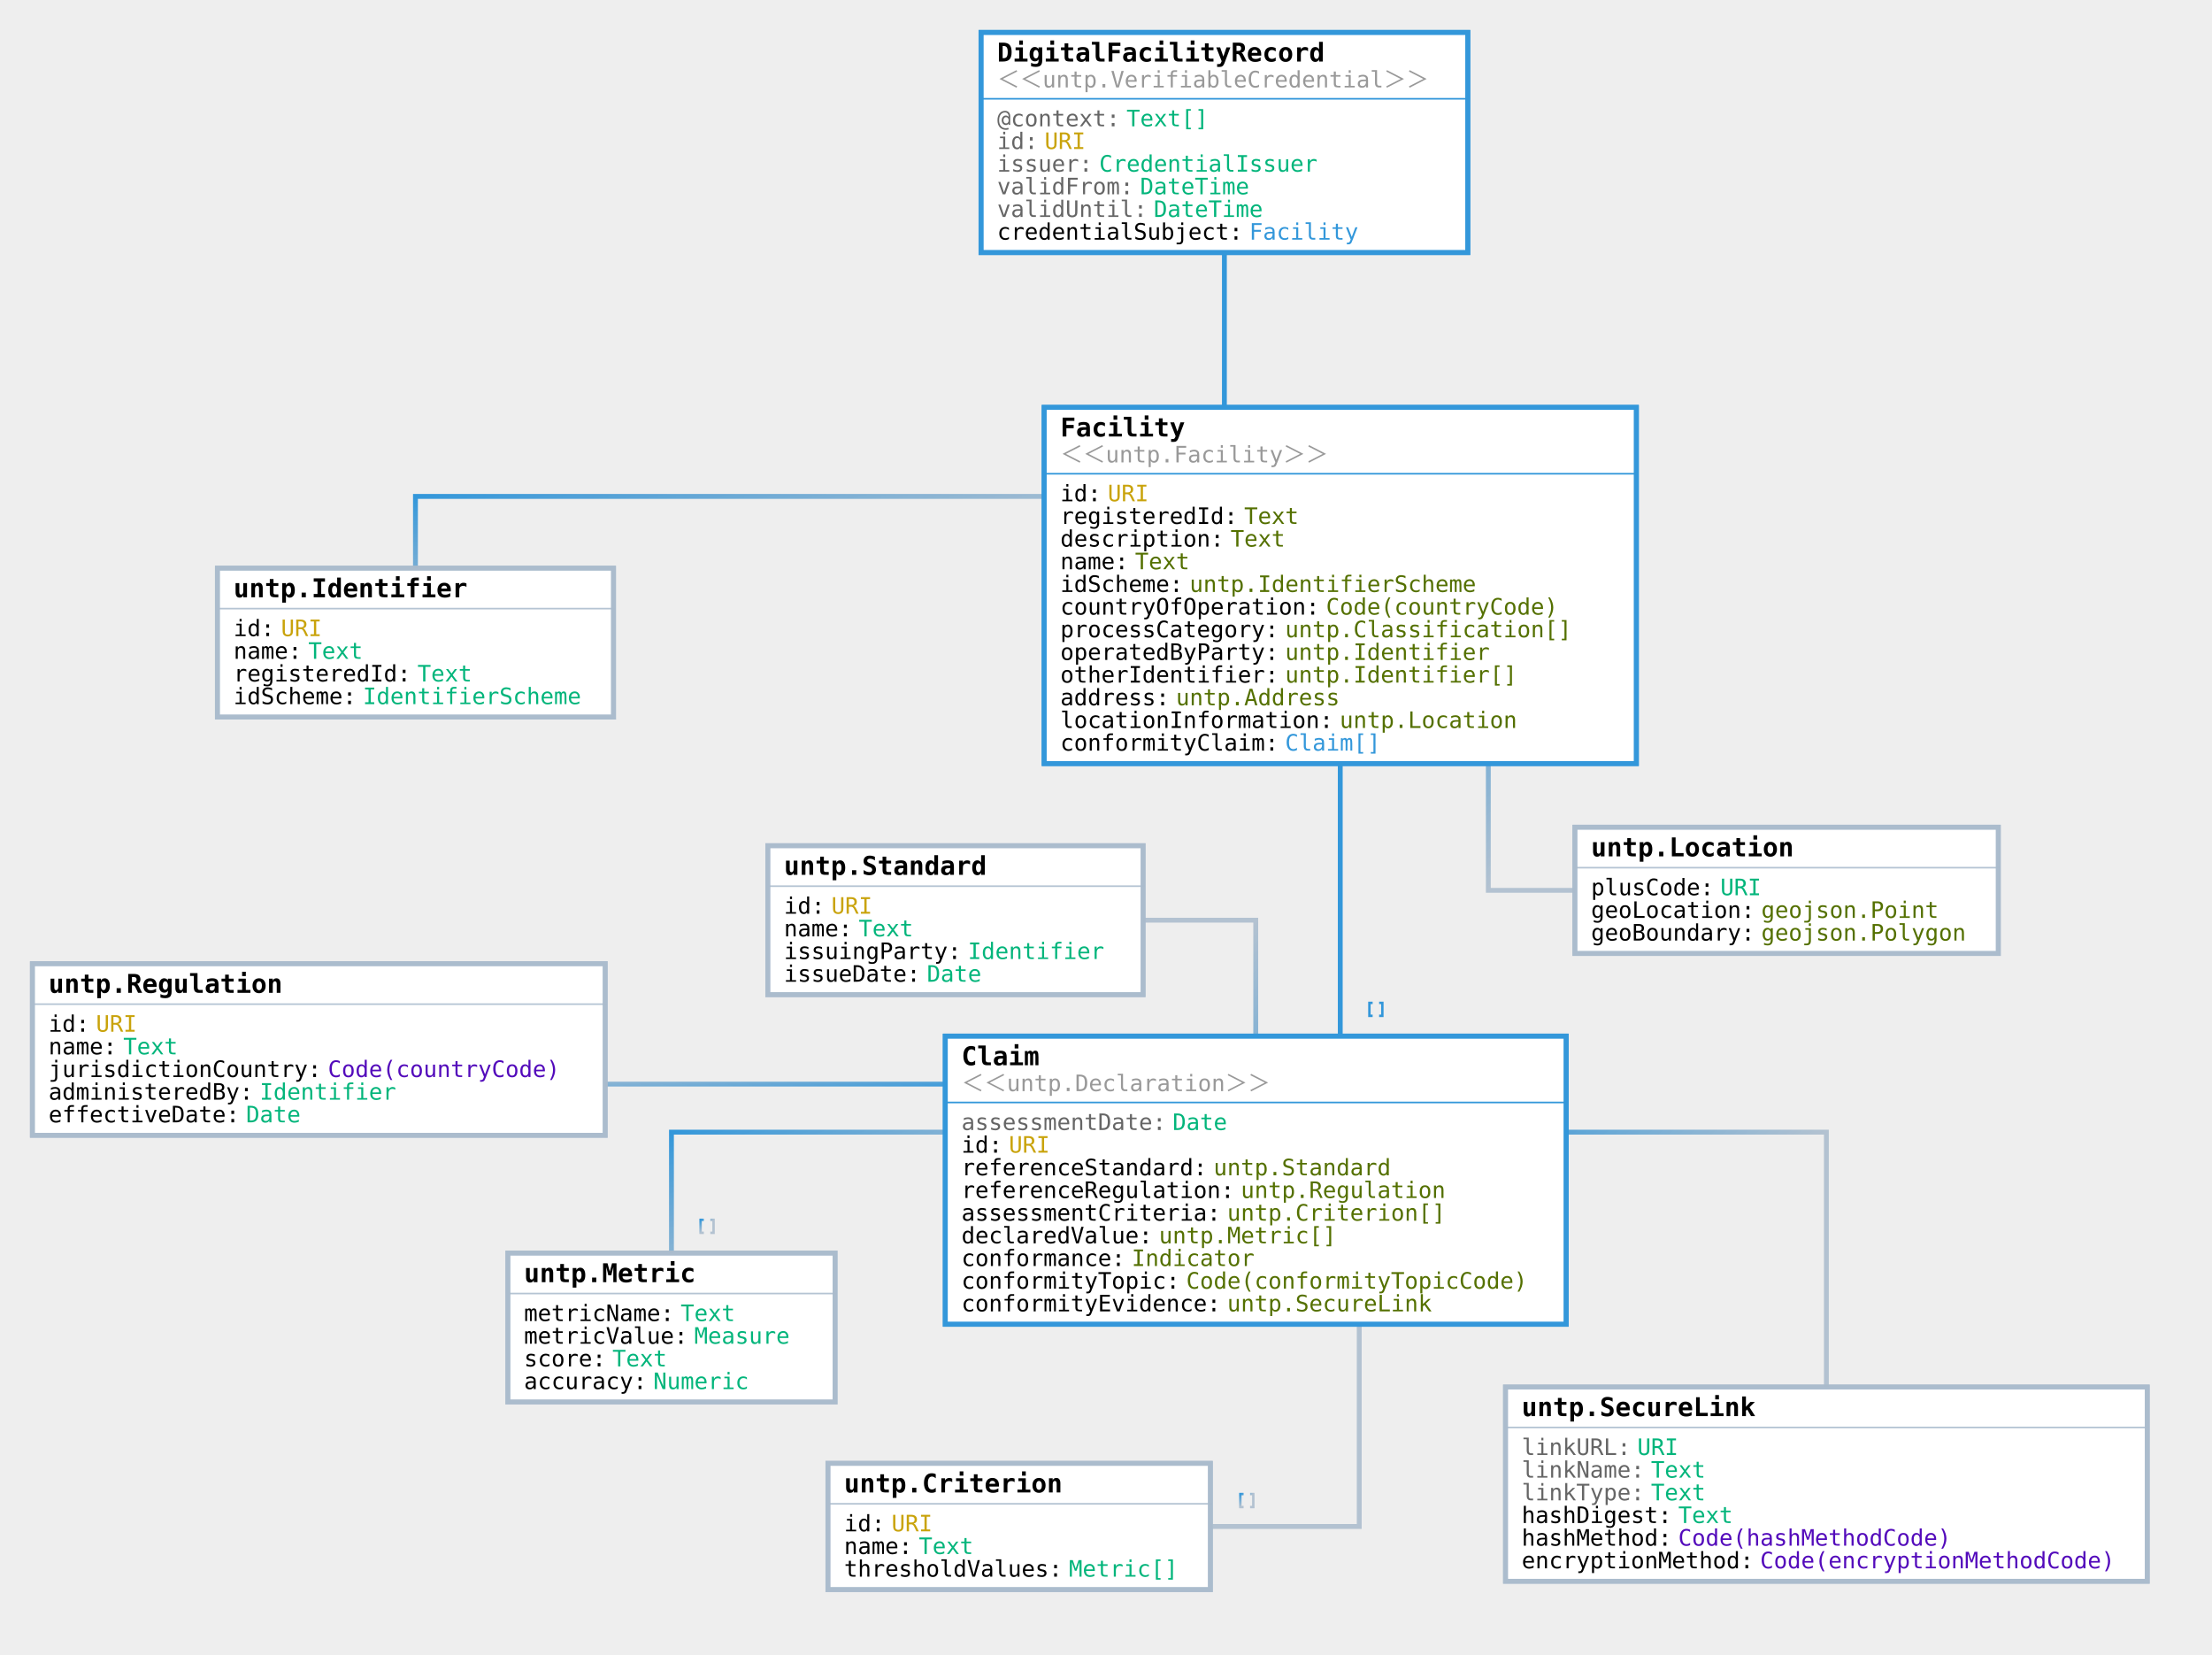
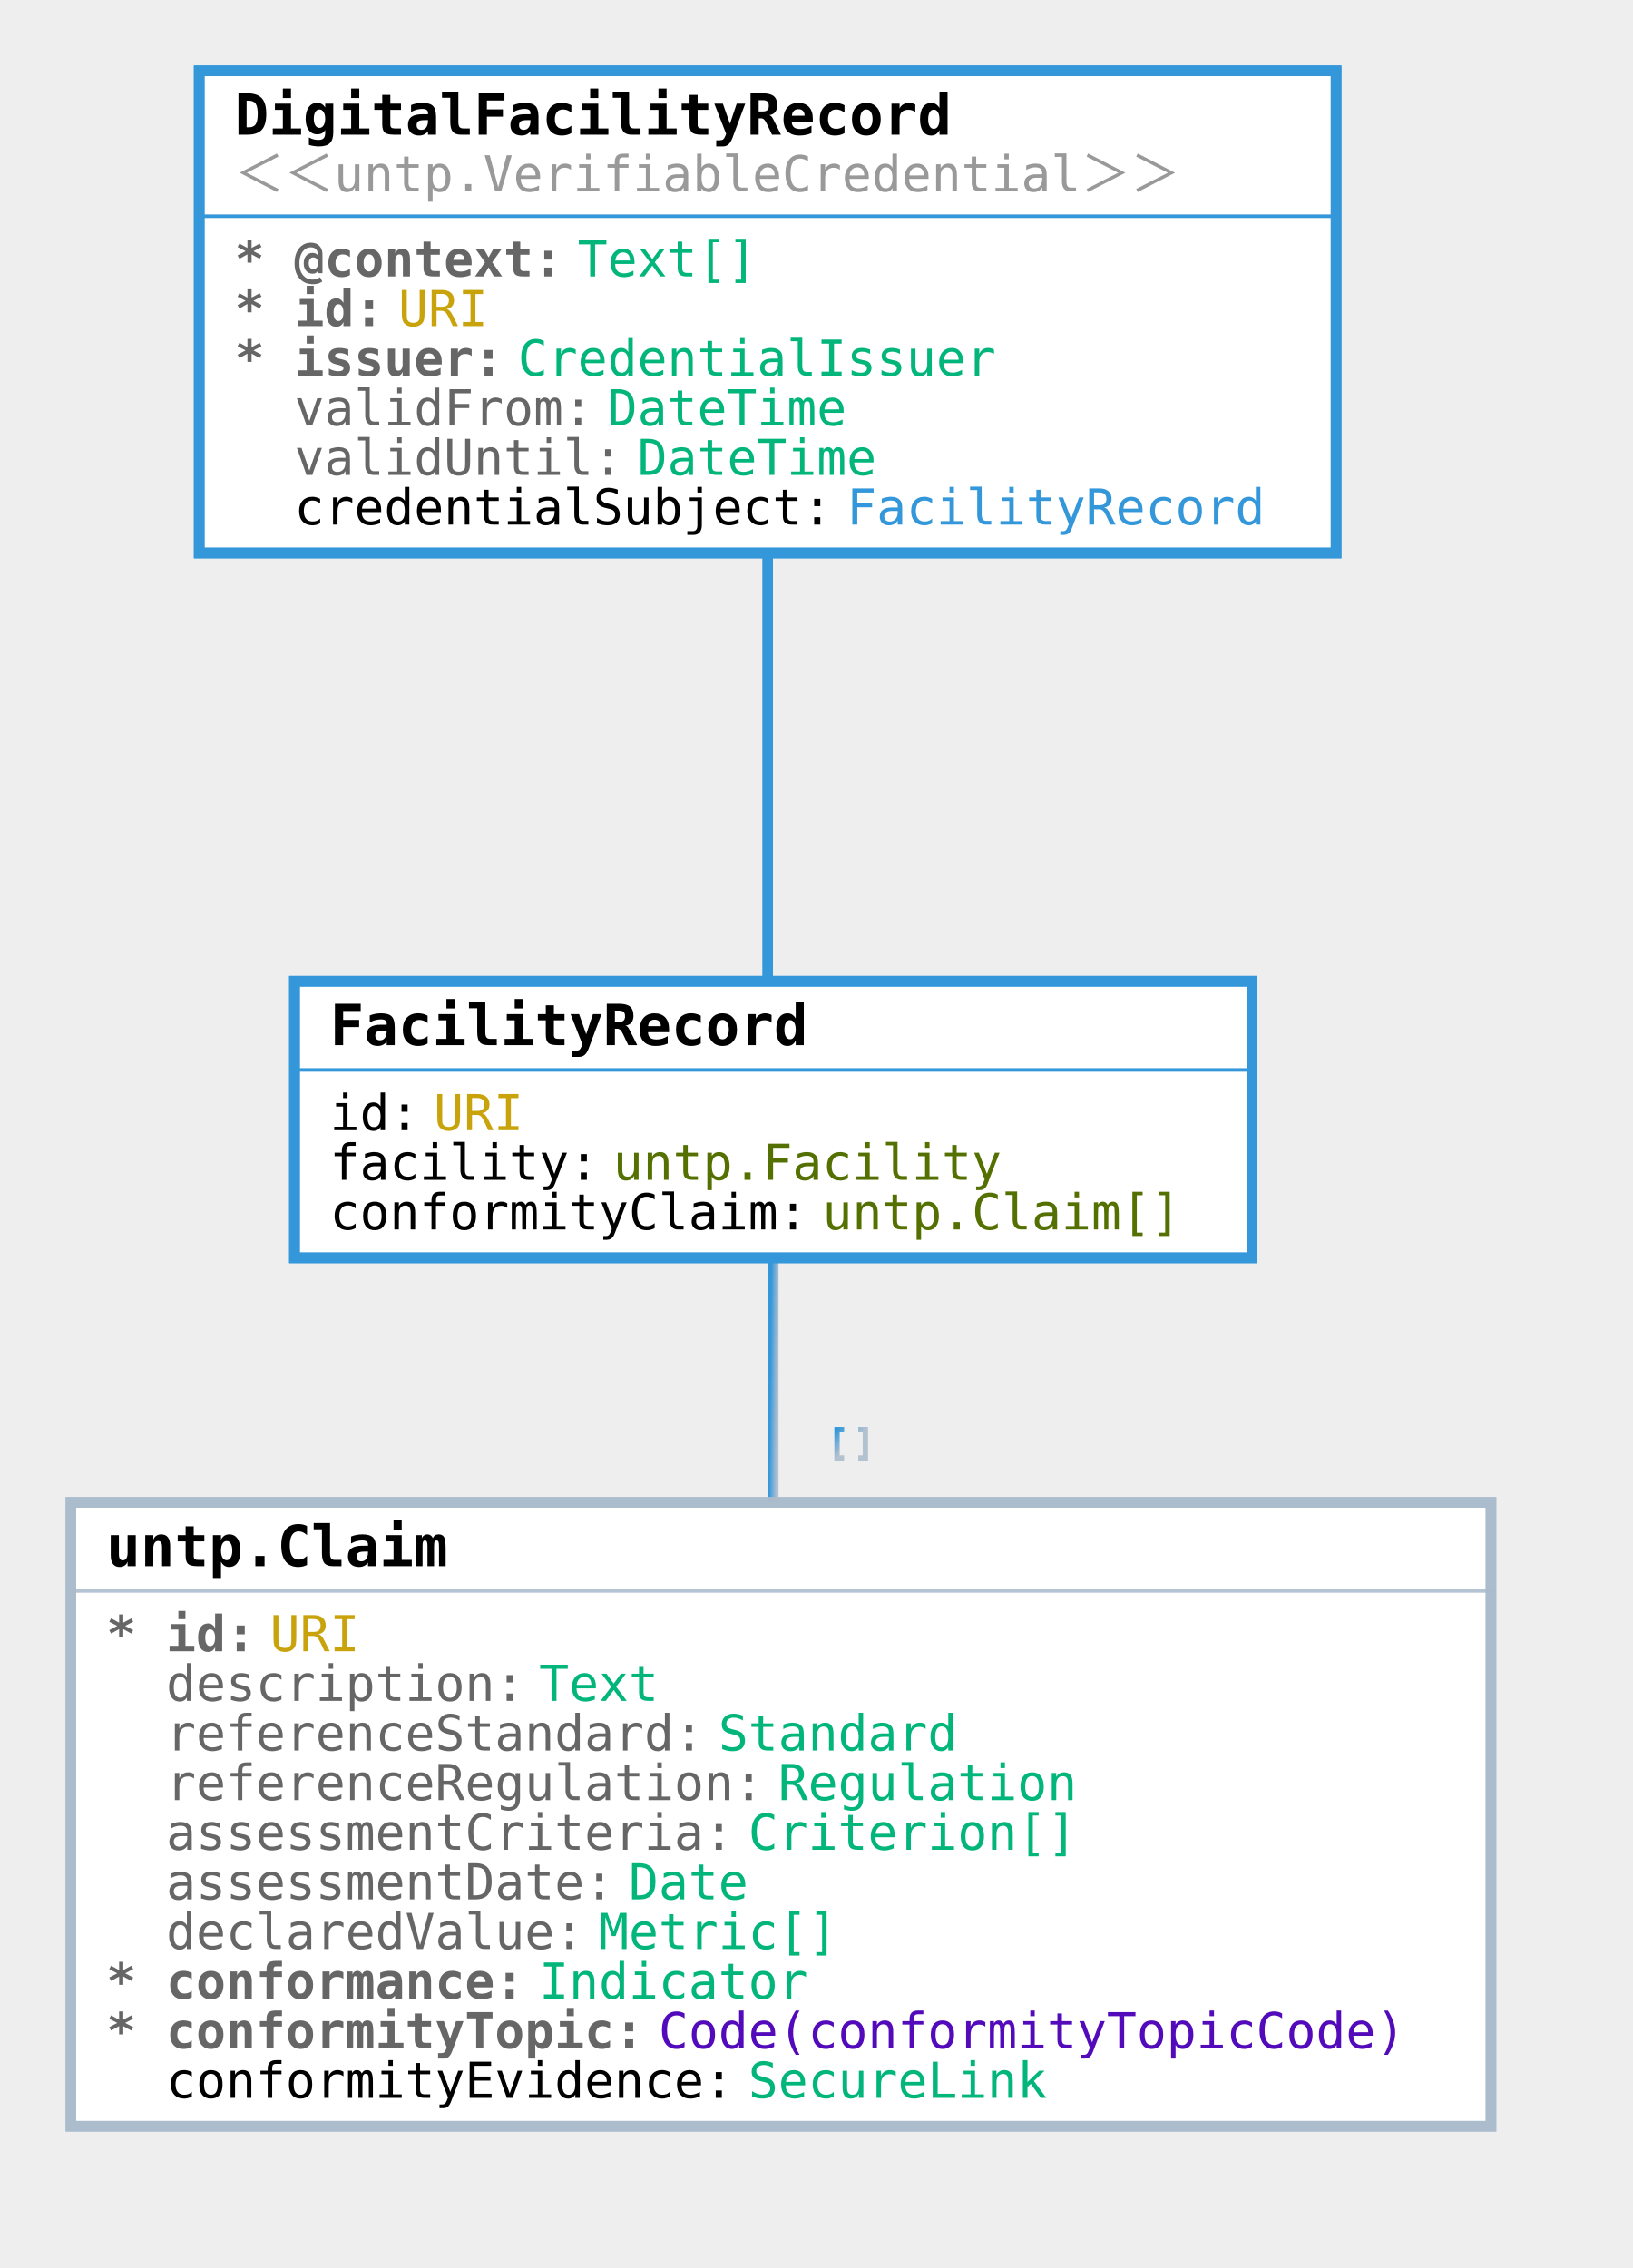
- <svg xmlns="http://www.w3.org/2000/svg" viewBox="-196.931 -88 1366.435 1021.714">
+ <svg xmlns="http://www.w3.org/2000/svg" viewBox="342.857 -88 460.633 639.857">
  <rect width="1000%" height="1000%" x="-500%" y="-500%" fill="#EEEEEE" />
-   <path fill="none" stroke="#EEEEEE" stroke-width="8" d="M539.541 218.581l-.01-.01H59.713v90.286" />
+   <path fill="none" stroke="#EEEEEE" stroke-width="8" d="M561.007 227.867l-.01-.01v196h2.177" />
  <defs>
    <linearGradient id="a" x1="0%" x2="50%" y1="0%" y2="50%">
      <stop offset="0%" stop-color="#3397DA" />
      <stop offset="100%" stop-color="#aabbccdd" />
    </linearGradient>
  </defs>
-   <path fill="none" stroke="url(#a)" stroke-width="3" d="M539.541 218.581l-.01-.01H59.713v90.286" />
-   <path fill="none" stroke="#EEEEEE" stroke-width="8" d="M722.473 273.581l-.01-.01v188.286h184.25" />
+   <path fill="none" stroke="url(#a)" stroke-width="3" d="M561.007 227.867l-.01-.01v196h2.177" />
+   <path fill="none" stroke="url(#a)" stroke-width="1.5" d="M581.007 315.367l-2.01-.01v8h2M585.007 315.367l1.99-.01v8h-2" />
+   <path fill="none" stroke="#EEEEEE" stroke-width="8" d="M559.433.01l-.01-.01v227.857h1.574" />
  <defs>
    <linearGradient id="b" x1="0%" x2="50%" y1="0%" y2="50%">
-       <stop offset="0%" stop-color="#3397DA" />
-       <stop offset="100%" stop-color="#aabbccdd" />
-     </linearGradient>
-   </defs>
-   <path fill="none" stroke="url(#b)" stroke-width="3" d="M722.473 273.581l-.01-.01v188.286h184.25" />
-   <path fill="none" stroke="#EEEEEE" stroke-width="8" d="M578.793 670.534l-.01-.01V480.286H393.285" />
-   <defs>
-     <linearGradient id="c" x1="100%" x2="50%" y1="100%" y2="50%">
-       <stop offset="0%" stop-color="#3397DA" />
-       <stop offset="100%" stop-color="#aabbccdd" />
-     </linearGradient>
-   </defs>
-   <path fill="none" stroke="url(#c)" stroke-width="3" d="M578.793 670.534l-.01-.01V480.286H393.285" />
-   <path fill="none" stroke="#EEEEEE" stroke-width="8" d="M450.934 581.534l-.01-.01H0v-21.381" />
-   <defs>
-     <linearGradient id="d" x1="100%" x2="50%" y1="100%" y2="50%">
-       <stop offset="0%" stop-color="#3397DA" />
-       <stop offset="100%" stop-color="#aabbccdd" />
-     </linearGradient>
-   </defs>
-   <path fill="none" stroke="url(#d)" stroke-width="3" d="M450.934 581.534l-.01-.01H0v-21.381" />
-   <path fill="none" stroke="#EEEEEE" stroke-width="8" d="M642.723 640.867l-.01-.01v213.857H432.642" />
-   <defs>
-     <linearGradient id="e" x1="0%" x2="50%" y1="0%" y2="50%">
-       <stop offset="0%" stop-color="#3397DA" />
-       <stop offset="100%" stop-color="#aabbccdd" />
-     </linearGradient>
-   </defs>
-   <path fill="none" stroke="url(#e)" stroke-width="3" d="M642.723 640.867l-.01-.01v213.857H432.642" />
-   <path fill="none" stroke="url(#e)" stroke-width="1.5" d="M571.296 834.724l-2.01-.01v8h2M575.296 834.724l1.99-.01v8h-2" />
-   <path fill="none" stroke="#EEEEEE" stroke-width="8" d="M514.864 611.2l-.01-.01H217.856v120.667" />
-   <defs>
-     <linearGradient id="f" x1="0%" x2="50%" y1="0%" y2="50%">
-       <stop offset="0%" stop-color="#3397DA" />
-       <stop offset="100%" stop-color="#aabbccdd" />
-     </linearGradient>
-   </defs>
-   <path fill="none" stroke="url(#f)" stroke-width="3" d="M514.864 611.2l-.01-.01H217.856v120.667" />
-   <path fill="none" stroke="url(#f)" stroke-width="1.5" d="M237.866 665.367l-2.01-.01v8h2M241.866 665.367l1.99-.01v8h-2" />
-   <path fill="none" stroke="#EEEEEE" stroke-width="8" d="M706.652 611.2l-.01-.01h224.644v217.381" />
-   <defs>
-     <linearGradient id="g" x1="0%" x2="50%" y1="0%" y2="50%">
-       <stop offset="0%" stop-color="#3397DA" />
-       <stop offset="100%" stop-color="#aabbccdd" />
-     </linearGradient>
-   </defs>
-   <path fill="none" stroke="url(#g)" stroke-width="3" d="M706.652 611.2l-.01-.01h224.644v217.381" />
-   <path fill="none" stroke="#EEEEEE" stroke-width="8" d="M559.433.01l-.01-.01v273.571h71.574" />
-   <defs>
-     <linearGradient id="h" x1="0%" x2="50%" y1="0%" y2="50%">
      <stop offset="0%" stop-color="#3397DA" />
      <stop offset="100%" stop-color="#3397DA" />
    </linearGradient>
  </defs>
-   <path fill="none" stroke="url(#h)" stroke-width="3" d="M559.433.01l-.01-.01v273.571h71.574" />
-   <path fill="none" stroke="#EEEEEE" stroke-width="8" d="M631.007 328.581l-.01-.01v312.286h-52.214" />
-   <defs>
-     <linearGradient id="i" x1="0%" x2="50%" y1="0%" y2="50%">
-       <stop offset="0%" stop-color="#3397DA" />
-       <stop offset="100%" stop-color="#3397DA" />
-     </linearGradient>
-   </defs>
-   <path fill="none" stroke="url(#i)" stroke-width="3" d="M631.007 328.581l-.01-.01v312.286h-52.214" />
-   <path fill="none" stroke="url(#i)" stroke-width="1.5" d="M651.007 531.367l-2.01-.01v8h2M655.007 531.367l1.99-.01v8h-2" />
-   <path fill="#FFFFFF" stroke="#3397DA" stroke-width="3" d="M409.064-68h300.718V68H409.064z" />
-   <path fill="#3397da" stroke="#3397da" d="M410.064-27h300.718" />
-   <path fill="none" stroke="#3397DA" stroke-width="3" d="M409.064-68h300.718V68H409.064z" />
-   <text x="419.064" y="-50" style="font:700 16px 'Lucida Console',monospace" fill="#000000">DigitalFacilityRecord</text>
-   <text x="419.064" y="-34" style="font:500 14px 'Lucida Console',monospace" fill="#999">＜＜untp.VerifiableCredential＞＞</text>
-   <text x="419.064" y="-10" style="font:500 14px 'Lucida Console',monospace" fill="#666">@context:</text>
-   <text x="498.923" y="-10" style="font:500 14px 'Lucida Console',monospace" fill="#02b57b">Text[]</text>
-   <text x="419.064" y="4" style="font:500 14px 'Lucida Console',monospace" fill="#666">id:</text>
-   <text x="448.35" y="4" style="font:500 14px 'Lucida Console',monospace" fill="#C9A30B">URI</text>
-   <text x="419.064" y="18" style="font:500 14px 'Lucida Console',monospace" fill="#666">issuer:</text>
-   <text x="482.065" y="18" style="font:500 14px 'Lucida Console',monospace" fill="#02b57b">CredentialIssuer</text>
-   <text x="419.064" y="32" style="font:500 14px 'Lucida Console',monospace" fill="#666">validFrom:</text>
-   <text x="507.351" y="32" style="font:500 14px 'Lucida Console',monospace" fill="#02b57b">DateTime</text>
-   <text x="419.064" y="46" style="font:500 14px 'Lucida Console',monospace" fill="#666">validUntil:</text>
-   <text x="515.78" y="46" style="font:500 14px 'Lucida Console',monospace" fill="#02b57b">DateTime</text>
-   <text x="419.064" y="60" style="font:500 14px 'Lucida Console',monospace" fill="#000000">credentialSubject:</text>
-   <text x="574.781" y="60" style="font:500 14px 'Lucida Console',monospace" fill="#3397DA">Facility</text>
-   <path fill="#FFFFFF" stroke="#3397DA" stroke-width="3" d="M448.066 163.571h365.862v220H448.066z" />
-   <path fill="#3397da" stroke="#3397da" d="M449.066 204.571h365.862" />
-   <path fill="none" stroke="#3397DA" stroke-width="3" d="M448.066 163.571h365.862v220H448.066z" />
-   <text x="458.066" y="181.571" style="font:700 16px 'Lucida Console',monospace" fill="#000000">Facility</text>
-   <text x="458.066" y="197.571" style="font:500 14px 'Lucida Console',monospace" fill="#999">＜＜untp.Facility＞＞</text>
-   <text x="458.066" y="221.571" style="font:500 14px 'Lucida Console',monospace" fill="#000000">id:</text>
-   <text x="487.352" y="221.571" style="font:500 14px 'Lucida Console',monospace" fill="#C9A30B">URI</text>
-   <text x="458.066" y="235.571" style="font:500 14px 'Lucida Console',monospace" fill="#000000">registeredId:</text>
-   <text x="571.639" y="235.571" style="font:500 14px 'Lucida Console',monospace" fill="#547000">Text</text>
-   <text x="458.066" y="249.571" style="font:500 14px 'Lucida Console',monospace" fill="#000000">description:</text>
-   <text x="563.21" y="249.571" style="font:500 14px 'Lucida Console',monospace" fill="#547000">Text</text>
-   <text x="458.066" y="263.571" style="font:500 14px 'Lucida Console',monospace" fill="#000000">name:</text>
-   <text x="504.209" y="263.571" style="font:500 14px 'Lucida Console',monospace" fill="#547000">Text</text>
-   <text x="458.066" y="277.571" style="font:500 14px 'Lucida Console',monospace" fill="#000000">idScheme:</text>
-   <text x="537.924" y="277.571" style="font:500 14px 'Lucida Console',monospace" fill="#547000">untp.IdentifierScheme</text>
-   <text x="458.066" y="291.571" style="font:500 14px 'Lucida Console',monospace" fill="#000000">countryOfOperation:</text>
-   <text x="622.211" y="291.571" style="font:500 14px 'Lucida Console',monospace" fill="#547000">Code(countryCode)</text>
-   <text x="458.066" y="305.571" style="font:500 14px 'Lucida Console',monospace" fill="#000000">processCategory:</text>
-   <text x="596.925" y="305.571" style="font:500 14px 'Lucida Console',monospace" fill="#547000">untp.Classification[]</text>
-   <text x="458.066" y="319.571" style="font:500 14px 'Lucida Console',monospace" fill="#000000">operatedByParty:</text>
-   <text x="596.925" y="319.571" style="font:500 14px 'Lucida Console',monospace" fill="#547000">untp.Identifier</text>
-   <text x="458.066" y="333.571" style="font:500 14px 'Lucida Console',monospace" fill="#000000">otherIdentifier:</text>
-   <text x="596.925" y="333.571" style="font:500 14px 'Lucida Console',monospace" fill="#547000">untp.Identifier[]</text>
-   <text x="458.066" y="347.571" style="font:500 14px 'Lucida Console',monospace" fill="#000000">address:</text>
-   <text x="529.495" y="347.571" style="font:500 14px 'Lucida Console',monospace" fill="#547000">untp.Address</text>
-   <text x="458.066" y="361.571" style="font:500 14px 'Lucida Console',monospace" fill="#000000">locationInformation:</text>
-   <text x="630.64" y="361.571" style="font:500 14px 'Lucida Console',monospace" fill="#547000">untp.Location</text>
-   <text x="458.066" y="375.571" style="font:500 14px 'Lucida Console',monospace" fill="#000000">conformityClaim:</text>
-   <text x="596.925" y="375.571" style="font:500 14px 'Lucida Console',monospace" fill="#3397DA">Claim[]</text>
-   <path fill="#FFFFFF" stroke="#3397DA" stroke-width="3" d="M386.995 551.857h383.577v178H386.995z" />
-   <path fill="#3397da" stroke="#3397da" d="M387.995 592.857h383.577" />
-   <path fill="none" stroke="#3397DA" stroke-width="3" d="M386.995 551.857h383.577v178H386.995z" />
-   <text x="396.995" y="569.857" style="font:700 16px 'Lucida Console',monospace" fill="#000000">Claim</text>
-   <text x="396.995" y="585.857" style="font:500 14px 'Lucida Console',monospace" fill="#999">＜＜untp.Declaration＞＞</text>
-   <text x="396.995" y="609.857" style="font:500 14px 'Lucida Console',monospace" fill="#666">assessmentDate:</text>
-   <text x="527.425" y="609.857" style="font:500 14px 'Lucida Console',monospace" fill="#02b57b">Date</text>
-   <text x="396.995" y="623.857" style="font:500 14px 'Lucida Console',monospace" fill="#000000">id:</text>
-   <text x="426.281" y="623.857" style="font:500 14px 'Lucida Console',monospace" fill="#C9A30B">URI</text>
-   <text x="396.995" y="637.857" style="font:500 14px 'Lucida Console',monospace" fill="#000000">referenceStandard:</text>
-   <text x="552.711" y="637.857" style="font:500 14px 'Lucida Console',monospace" fill="#547000">untp.Standard</text>
-   <text x="396.995" y="651.857" style="font:500 14px 'Lucida Console',monospace" fill="#000000">referenceRegulation:</text>
-   <text x="569.569" y="651.857" style="font:500 14px 'Lucida Console',monospace" fill="#547000">untp.Regulation</text>
-   <text x="396.995" y="665.857" style="font:500 14px 'Lucida Console',monospace" fill="#000000">assessmentCriteria:</text>
-   <text x="561.14" y="665.857" style="font:500 14px 'Lucida Console',monospace" fill="#547000">untp.Criterion[]</text>
-   <text x="396.995" y="679.857" style="font:500 14px 'Lucida Console',monospace" fill="#000000">declaredValue:</text>
-   <text x="518.997" y="679.857" style="font:500 14px 'Lucida Console',monospace" fill="#547000">untp.Metric[]</text>
-   <text x="396.995" y="693.857" style="font:500 14px 'Lucida Console',monospace" fill="#000000">conformance:</text>
-   <text x="502.139" y="693.857" style="font:500 14px 'Lucida Console',monospace" fill="#547000">Indicator</text>
-   <text x="396.995" y="707.857" style="font:500 14px 'Lucida Console',monospace" fill="#000000">conformityTopic:</text>
-   <text x="535.854" y="707.857" style="font:500 14px 'Lucida Console',monospace" fill="#547000">Code(conformityTopicCode)</text>
-   <text x="396.995" y="721.857" style="font:500 14px 'Lucida Console',monospace" fill="#000000">conformityEvidence:</text>
-   <text x="561.14" y="721.857" style="font:500 14px 'Lucida Console',monospace" fill="#547000">untp.SecureLink</text>
-   <path fill="#FFFFFF" stroke="#aabbccdd" stroke-width="3" d="M-62.645 262.857h244.718v92H-62.645z" />
-   <path fill="#aabbccdd" stroke="#aabbccdd" d="M-61.645 287.857h244.717" />
-   <path fill="none" stroke="#aabbccdd" stroke-width="3" d="M-62.645 262.857h244.718v92H-62.645z" />
-   <text x="-52.645" y="280.857" style="font:700 16px 'Lucida Console',monospace" fill="#000000">untp.Identifier</text>
-   <text x="-52.645" y="304.857" style="font:500 14px 'Lucida Console',monospace" fill="#000000">id:</text>
-   <text x="-23.359" y="304.857" style="font:500 14px 'Lucida Console',monospace" fill="#C9A30B">URI</text>
-   <text x="-52.645" y="318.857" style="font:500 14px 'Lucida Console',monospace" fill="#000000">name:</text>
-   <text x="-6.502" y="318.857" style="font:500 14px 'Lucida Console',monospace" fill="#02b57b">Text</text>
-   <text x="-52.645" y="332.857" style="font:500 14px 'Lucida Console',monospace" fill="#000000">registeredId:</text>
-   <text x="60.928" y="332.857" style="font:500 14px 'Lucida Console',monospace" fill="#02b57b">Text</text>
-   <text x="-52.645" y="346.857" style="font:500 14px 'Lucida Console',monospace" fill="#000000">idScheme:</text>
-   <text x="27.213" y="346.857" style="font:500 14px 'Lucida Console',monospace" fill="#02b57b">IdentifierScheme</text>
-   <path fill="#FFFFFF" stroke="#aabbccdd" stroke-width="3" d="M775.926 422.857h261.575v78H775.926z" />
-   <path fill="#aabbccdd" stroke="#aabbccdd" d="M776.926 447.857h261.575" />
-   <path fill="none" stroke="#aabbccdd" stroke-width="3" d="M775.926 422.857h261.575v78H775.926z" />
-   <text x="785.926" y="440.857" style="font:700 16px 'Lucida Console',monospace" fill="#000000">untp.Location</text>
-   <text x="785.926" y="464.857" style="font:500 14px 'Lucida Console',monospace" fill="#000000">plusCode:</text>
-   <text x="865.784" y="464.857" style="font:500 14px 'Lucida Console',monospace" fill="#02b57b">URI</text>
-   <text x="785.926" y="478.857" style="font:500 14px 'Lucida Console',monospace" fill="#000000">geoLocation:</text>
-   <text x="891.071" y="478.857" style="font:500 14px 'Lucida Console',monospace" fill="#547000">geojson.Point</text>
-   <text x="785.926" y="492.857" style="font:500 14px 'Lucida Console',monospace" fill="#000000">geoBoundary:</text>
-   <text x="891.071" y="492.857" style="font:500 14px 'Lucida Console',monospace" fill="#547000">geojson.Polygon</text>
-   <path fill="#FFFFFF" stroke="#aabbccdd" stroke-width="3" d="M277.355 434.286h231.86v92h-231.86z" />
-   <path fill="#aabbccdd" stroke="#aabbccdd" d="M278.355 459.286h231.86" />
-   <path fill="none" stroke="#aabbccdd" stroke-width="3" d="M277.355 434.286h231.86v92h-231.86z" />
-   <text x="287.355" y="452.286" style="font:700 16px 'Lucida Console',monospace" fill="#000000">untp.Standard</text>
-   <text x="287.355" y="476.286" style="font:500 14px 'Lucida Console',monospace" fill="#000000">id:</text>
-   <text x="316.641" y="476.286" style="font:500 14px 'Lucida Console',monospace" fill="#C9A30B">URI</text>
-   <text x="287.355" y="490.286" style="font:500 14px 'Lucida Console',monospace" fill="#000000">name:</text>
-   <text x="333.498" y="490.286" style="font:500 14px 'Lucida Console',monospace" fill="#02b57b">Text</text>
-   <text x="287.355" y="504.286" style="font:500 14px 'Lucida Console',monospace" fill="#000000">issuingParty:</text>
-   <text x="400.928" y="504.286" style="font:500 14px 'Lucida Console',monospace" fill="#02b57b">Identifier</text>
-   <text x="287.355" y="518.286" style="font:500 14px 'Lucida Console',monospace" fill="#000000">issueDate:</text>
-   <text x="375.642" y="518.286" style="font:500 14px 'Lucida Console',monospace" fill="#02b57b">Date</text>
-   <path fill="#FFFFFF" stroke="#aabbccdd" stroke-width="3" d="M-176.931 507.143h353.862v106h-353.862z" />
-   <path fill="#aabbccdd" stroke="#aabbccdd" d="M-175.931 532.143H177.93" />
-   <path fill="none" stroke="#aabbccdd" stroke-width="3" d="M-176.931 507.143h353.862v106h-353.862z" />
-   <text x="-166.931" y="525.143" style="font:700 16px 'Lucida Console',monospace" fill="#000000">untp.Regulation</text>
-   <text x="-166.931" y="549.143" style="font:500 14px 'Lucida Console',monospace" fill="#000000">id:</text>
-   <text x="-137.645" y="549.143" style="font:500 14px 'Lucida Console',monospace" fill="#C9A30B">URI</text>
-   <text x="-166.931" y="563.143" style="font:500 14px 'Lucida Console',monospace" fill="#000000">name:</text>
-   <text x="-120.788" y="563.143" style="font:500 14px 'Lucida Console',monospace" fill="#02b57b">Text</text>
-   <text x="-166.931" y="577.143" style="font:500 14px 'Lucida Console',monospace" fill="#000000">jurisdictionCountry:</text>
-   <text x="5.643" y="577.143" style="font:500 14px 'Lucida Console',monospace" fill="#530abb">Code(countryCode)</text>
-   <text x="-166.931" y="591.143" style="font:500 14px 'Lucida Console',monospace" fill="#000000">administeredBy:</text>
-   <text x="-36.5" y="591.143" style="font:500 14px 'Lucida Console',monospace" fill="#02b57b">Identifier</text>
-   <text x="-166.931" y="605.143" style="font:500 14px 'Lucida Console',monospace" fill="#000000">effectiveDate:</text>
-   <text x="-44.929" y="605.143" style="font:500 14px 'Lucida Console',monospace" fill="#02b57b">Date</text>
-   <path fill="#FFFFFF" stroke="#aabbccdd" stroke-width="3" d="M314.497 815.714h236.289v78H314.497z" />
-   <path fill="#aabbccdd" stroke="#aabbccdd" d="M315.497 840.714h236.29" />
-   <path fill="none" stroke="#aabbccdd" stroke-width="3" d="M314.497 815.714h236.289v78H314.497z" />
-   <text x="324.497" y="833.714" style="font:700 16px 'Lucida Console',monospace" fill="#000000">untp.Criterion</text>
-   <text x="324.497" y="857.714" style="font:500 14px 'Lucida Console',monospace" fill="#000000">id:</text>
-   <text x="353.784" y="857.714" style="font:500 14px 'Lucida Console',monospace" fill="#C9A30B">URI</text>
-   <text x="324.497" y="871.714" style="font:500 14px 'Lucida Console',monospace" fill="#000000">name:</text>
-   <text x="370.641" y="871.714" style="font:500 14px 'Lucida Console',monospace" fill="#02b57b">Text</text>
-   <text x="324.497" y="885.714" style="font:500 14px 'Lucida Console',monospace" fill="#000000">thresholdValues:</text>
-   <text x="463.357" y="885.714" style="font:500 14px 'Lucida Console',monospace" fill="#02b57b">Metric[]</text>
-   <path fill="#FFFFFF" stroke="#aabbccdd" stroke-width="3" d="M116.783 685.857h202.146v92H116.783z" />
-   <path fill="#aabbccdd" stroke="#aabbccdd" d="M117.783 710.857H319.93" />
-   <path fill="none" stroke="#aabbccdd" stroke-width="3" d="M116.783 685.857h202.146v92H116.783z" />
-   <text x="126.783" y="703.857" style="font:700 16px 'Lucida Console',monospace" fill="#000000">untp.Metric</text>
-   <text x="126.783" y="727.857" style="font:500 14px 'Lucida Console',monospace" fill="#000000">metricName:</text>
-   <text x="223.499" y="727.857" style="font:500 14px 'Lucida Console',monospace" fill="#02b57b">Text</text>
-   <text x="126.783" y="741.857" style="font:500 14px 'Lucida Console',monospace" fill="#000000">metricValue:</text>
-   <text x="231.928" y="741.857" style="font:500 14px 'Lucida Console',monospace" fill="#02b57b">Measure</text>
-   <text x="126.783" y="755.857" style="font:500 14px 'Lucida Console',monospace" fill="#000000">score:</text>
-   <text x="181.355" y="755.857" style="font:500 14px 'Lucida Console',monospace" fill="#02b57b">Text</text>
-   <text x="126.783" y="769.857" style="font:500 14px 'Lucida Console',monospace" fill="#000000">accuracy:</text>
-   <text x="206.642" y="769.857" style="font:500 14px 'Lucida Console',monospace" fill="#02b57b">Numeric</text>
-   <path fill="#FFFFFF" stroke="#aabbccdd" stroke-width="3" d="M733.069 768.571h396.435v120H733.069z" />
-   <path fill="#aabbccdd" stroke="#aabbccdd" d="M734.069 793.571h396.434" />
-   <path fill="none" stroke="#aabbccdd" stroke-width="3" d="M733.069 768.571h396.435v120H733.069z" />
-   <text x="743.069" y="786.571" style="font:700 16px 'Lucida Console',monospace" fill="#000000">untp.SecureLink</text>
-   <text x="743.069" y="810.571" style="font:500 14px 'Lucida Console',monospace" fill="#666">linkURL:</text>
-   <text x="814.499" y="810.571" style="font:500 14px 'Lucida Console',monospace" fill="#02b57b">URI</text>
-   <text x="743.069" y="824.571" style="font:500 14px 'Lucida Console',monospace" fill="#666">linkName:</text>
-   <text x="822.927" y="824.571" style="font:500 14px 'Lucida Console',monospace" fill="#02b57b">Text</text>
-   <text x="743.069" y="838.571" style="font:500 14px 'Lucida Console',monospace" fill="#666">linkType:</text>
-   <text x="822.927" y="838.571" style="font:500 14px 'Lucida Console',monospace" fill="#02b57b">Text</text>
-   <text x="743.069" y="852.571" style="font:500 14px 'Lucida Console',monospace" fill="#000000">hashDigest:</text>
-   <text x="839.785" y="852.571" style="font:500 14px 'Lucida Console',monospace" fill="#02b57b">Text</text>
-   <text x="743.069" y="866.571" style="font:500 14px 'Lucida Console',monospace" fill="#000000">hashMethod:</text>
-   <text x="839.785" y="866.571" style="font:500 14px 'Lucida Console',monospace" fill="#530abb">Code(hashMethodCode)</text>
-   <text x="743.069" y="880.571" style="font:500 14px 'Lucida Console',monospace" fill="#000000">encryptionMethod:</text>
-   <text x="890.357" y="880.571" style="font:500 14px 'Lucida Console',monospace" fill="#530abb">Code(encryptionMethodCode)</text>
+   <path fill="none" stroke="url(#b)" stroke-width="3" d="M559.433.01l-.01-.01v227.857h1.574" />
+   <path fill="#FFFFFF" stroke="#3397DA" stroke-width="3" d="M399.056-68h320.733V68H399.056z" />
+   <path fill="#3397da" stroke="#3397da" d="M400.056-27H720.79" />
+   <path fill="none" stroke="#3397DA" stroke-width="3" d="M399.056-68h320.733V68H399.056z" />
+   <text style="font:700 16px 'Lucida Console',monospace" x="409.056" y="-50" fill="#000000">DigitalFacilityRecord</text>
+   <text style="font:300 14px 'Lucida Console',monospace" x="409.056" y="-34" fill="#999">＜＜untp.VerifiableCredential＞＞</text>
+   <text style="font:700 14px 'Lucida Console',monospace" x="409.056" y="-10" fill="#666">* @context:</text>
+   <text style="font:300 14px 'Lucida Console',monospace" x="505.823" y="-10" fill="#02b57b">Text[]</text>
+   <text style="font:700 14px 'Lucida Console',monospace" x="409.056" y="4" fill="#666">* id:</text>
+   <text style="font:300 14px 'Lucida Console',monospace" x="455.223" y="4" fill="#C9A30B">URI</text>
+   <text style="font:700 14px 'Lucida Console',monospace" x="409.056" y="18" fill="#666">* issuer:</text>
+   <text style="font:300 14px 'Lucida Console',monospace" x="488.956" y="18" fill="#02b57b">CredentialIssuer</text>
+   <text style="font:300 14px 'Lucida Console',monospace" x="425.923" y="32" fill="#666">validFrom:</text>
+   <text style="font:300 14px 'Lucida Console',monospace" x="514.256" y="32" fill="#02b57b">DateTime</text>
+   <text style="font:300 14px 'Lucida Console',monospace" x="425.923" y="46" fill="#666">validUntil:</text>
+   <text style="font:300 14px 'Lucida Console',monospace" x="522.69" y="46" fill="#02b57b">DateTime</text>
+   <text style="font:300 14px 'Lucida Console',monospace" x="425.923" y="60" fill="#000000">credentialSubject:</text>
+   <text style="font:300 14px 'Lucida Console',monospace" x="581.723" y="60" fill="#3397DA">FacilityRecord</text>
+   <path fill="#FFFFFF" stroke="#3397DA" stroke-width="3" d="M425.93 188.857h270.133v78H425.93z" />
+   <path fill="#3397da" stroke="#3397da" d="M426.93 213.857h270.134" />
+   <path fill="none" stroke="#3397DA" stroke-width="3" d="M425.93 188.857h270.133v78H425.93z" />
+   <text style="font:700 16px 'Lucida Console',monospace" x="435.93" y="206.857" fill="#000000">FacilityRecord</text>
+   <text style="font:300 14px 'Lucida Console',monospace" x="435.93" y="230.857" fill="#000000">id:</text>
+   <text style="font:300 14px 'Lucida Console',monospace" x="465.23" y="230.857" fill="#C9A30B">URI</text>
+   <text style="font:300 14px 'Lucida Console',monospace" x="435.93" y="244.857" fill="#000000">facility:</text>
+   <text style="font:300 14px 'Lucida Console',monospace" x="515.83" y="244.857" fill="#547000">untp.Facility</text>
+   <text style="font:300 14px 'Lucida Console',monospace" x="435.93" y="258.857" fill="#000000">conformityClaim:</text>
+   <text style="font:300 14px 'Lucida Console',monospace" x="574.864" y="258.857" fill="#547000">untp.Claim[]</text>
+   <path fill="#FFFFFF" stroke="#aabbccdd" stroke-width="3" d="M362.857 335.857H763.49v176H362.857z" />
+   <path fill="#aabbccdd" stroke="#aabbccdd" d="M363.857 360.857H764.49" />
+   <path fill="none" stroke="#aabbccdd" stroke-width="3" d="M362.857 335.857H763.49v176H362.857z" />
+   <text style="font:700 16px 'Lucida Console',monospace" x="372.857" y="353.857" fill="#000000">untp.Claim</text>
+   <text style="font:700 14px 'Lucida Console',monospace" x="372.857" y="377.857" fill="#666">* id:</text>
+   <text style="font:300 14px 'Lucida Console',monospace" x="419.024" y="377.857" fill="#C9A30B">URI</text>
+   <text style="font:300 14px 'Lucida Console',monospace" x="389.724" y="391.857" fill="#666">description:</text>
+   <text style="font:300 14px 'Lucida Console',monospace" x="494.924" y="391.857" fill="#02b57b">Text</text>
+   <text style="font:300 14px 'Lucida Console',monospace" x="389.724" y="405.857" fill="#666">referenceStandard:</text>
+   <text style="font:300 14px 'Lucida Console',monospace" x="545.524" y="405.857" fill="#02b57b">Standard</text>
+   <text style="font:300 14px 'Lucida Console',monospace" x="389.724" y="419.857" fill="#666">referenceRegulation:</text>
+   <text style="font:300 14px 'Lucida Console',monospace" x="562.39" y="419.857" fill="#02b57b">Regulation</text>
+   <text style="font:300 14px 'Lucida Console',monospace" x="389.724" y="433.857" fill="#666">assessmentCriteria:</text>
+   <text style="font:300 14px 'Lucida Console',monospace" x="553.957" y="433.857" fill="#02b57b">Criterion[]</text>
+   <text style="font:300 14px 'Lucida Console',monospace" x="389.724" y="447.857" fill="#666">assessmentDate:</text>
+   <text style="font:300 14px 'Lucida Console',monospace" x="520.224" y="447.857" fill="#02b57b">Date</text>
+   <text style="font:300 14px 'Lucida Console',monospace" x="389.724" y="461.857" fill="#666">declaredValue:</text>
+   <text style="font:300 14px 'Lucida Console',monospace" x="511.79" y="461.857" fill="#02b57b">Metric[]</text>
+   <text style="font:700 14px 'Lucida Console',monospace" x="372.857" y="475.857" fill="#666">* conformance:</text>
+   <text style="font:300 14px 'Lucida Console',monospace" x="494.924" y="475.857" fill="#02b57b">Indicator</text>
+   <text style="font:700 14px 'Lucida Console',monospace" x="372.857" y="489.857" fill="#666">* conformityTopic:</text>
+   <text style="font:300 14px 'Lucida Console',monospace" x="528.657" y="489.857" fill="#530abb">Code(conformityTopicCode)</text>
+   <text style="font:300 14px 'Lucida Console',monospace" x="389.724" y="503.857" fill="#000000">conformityEvidence:</text>
+   <text style="font:300 14px 'Lucida Console',monospace" x="553.957" y="503.857" fill="#02b57b">SecureLink</text>
</svg>
